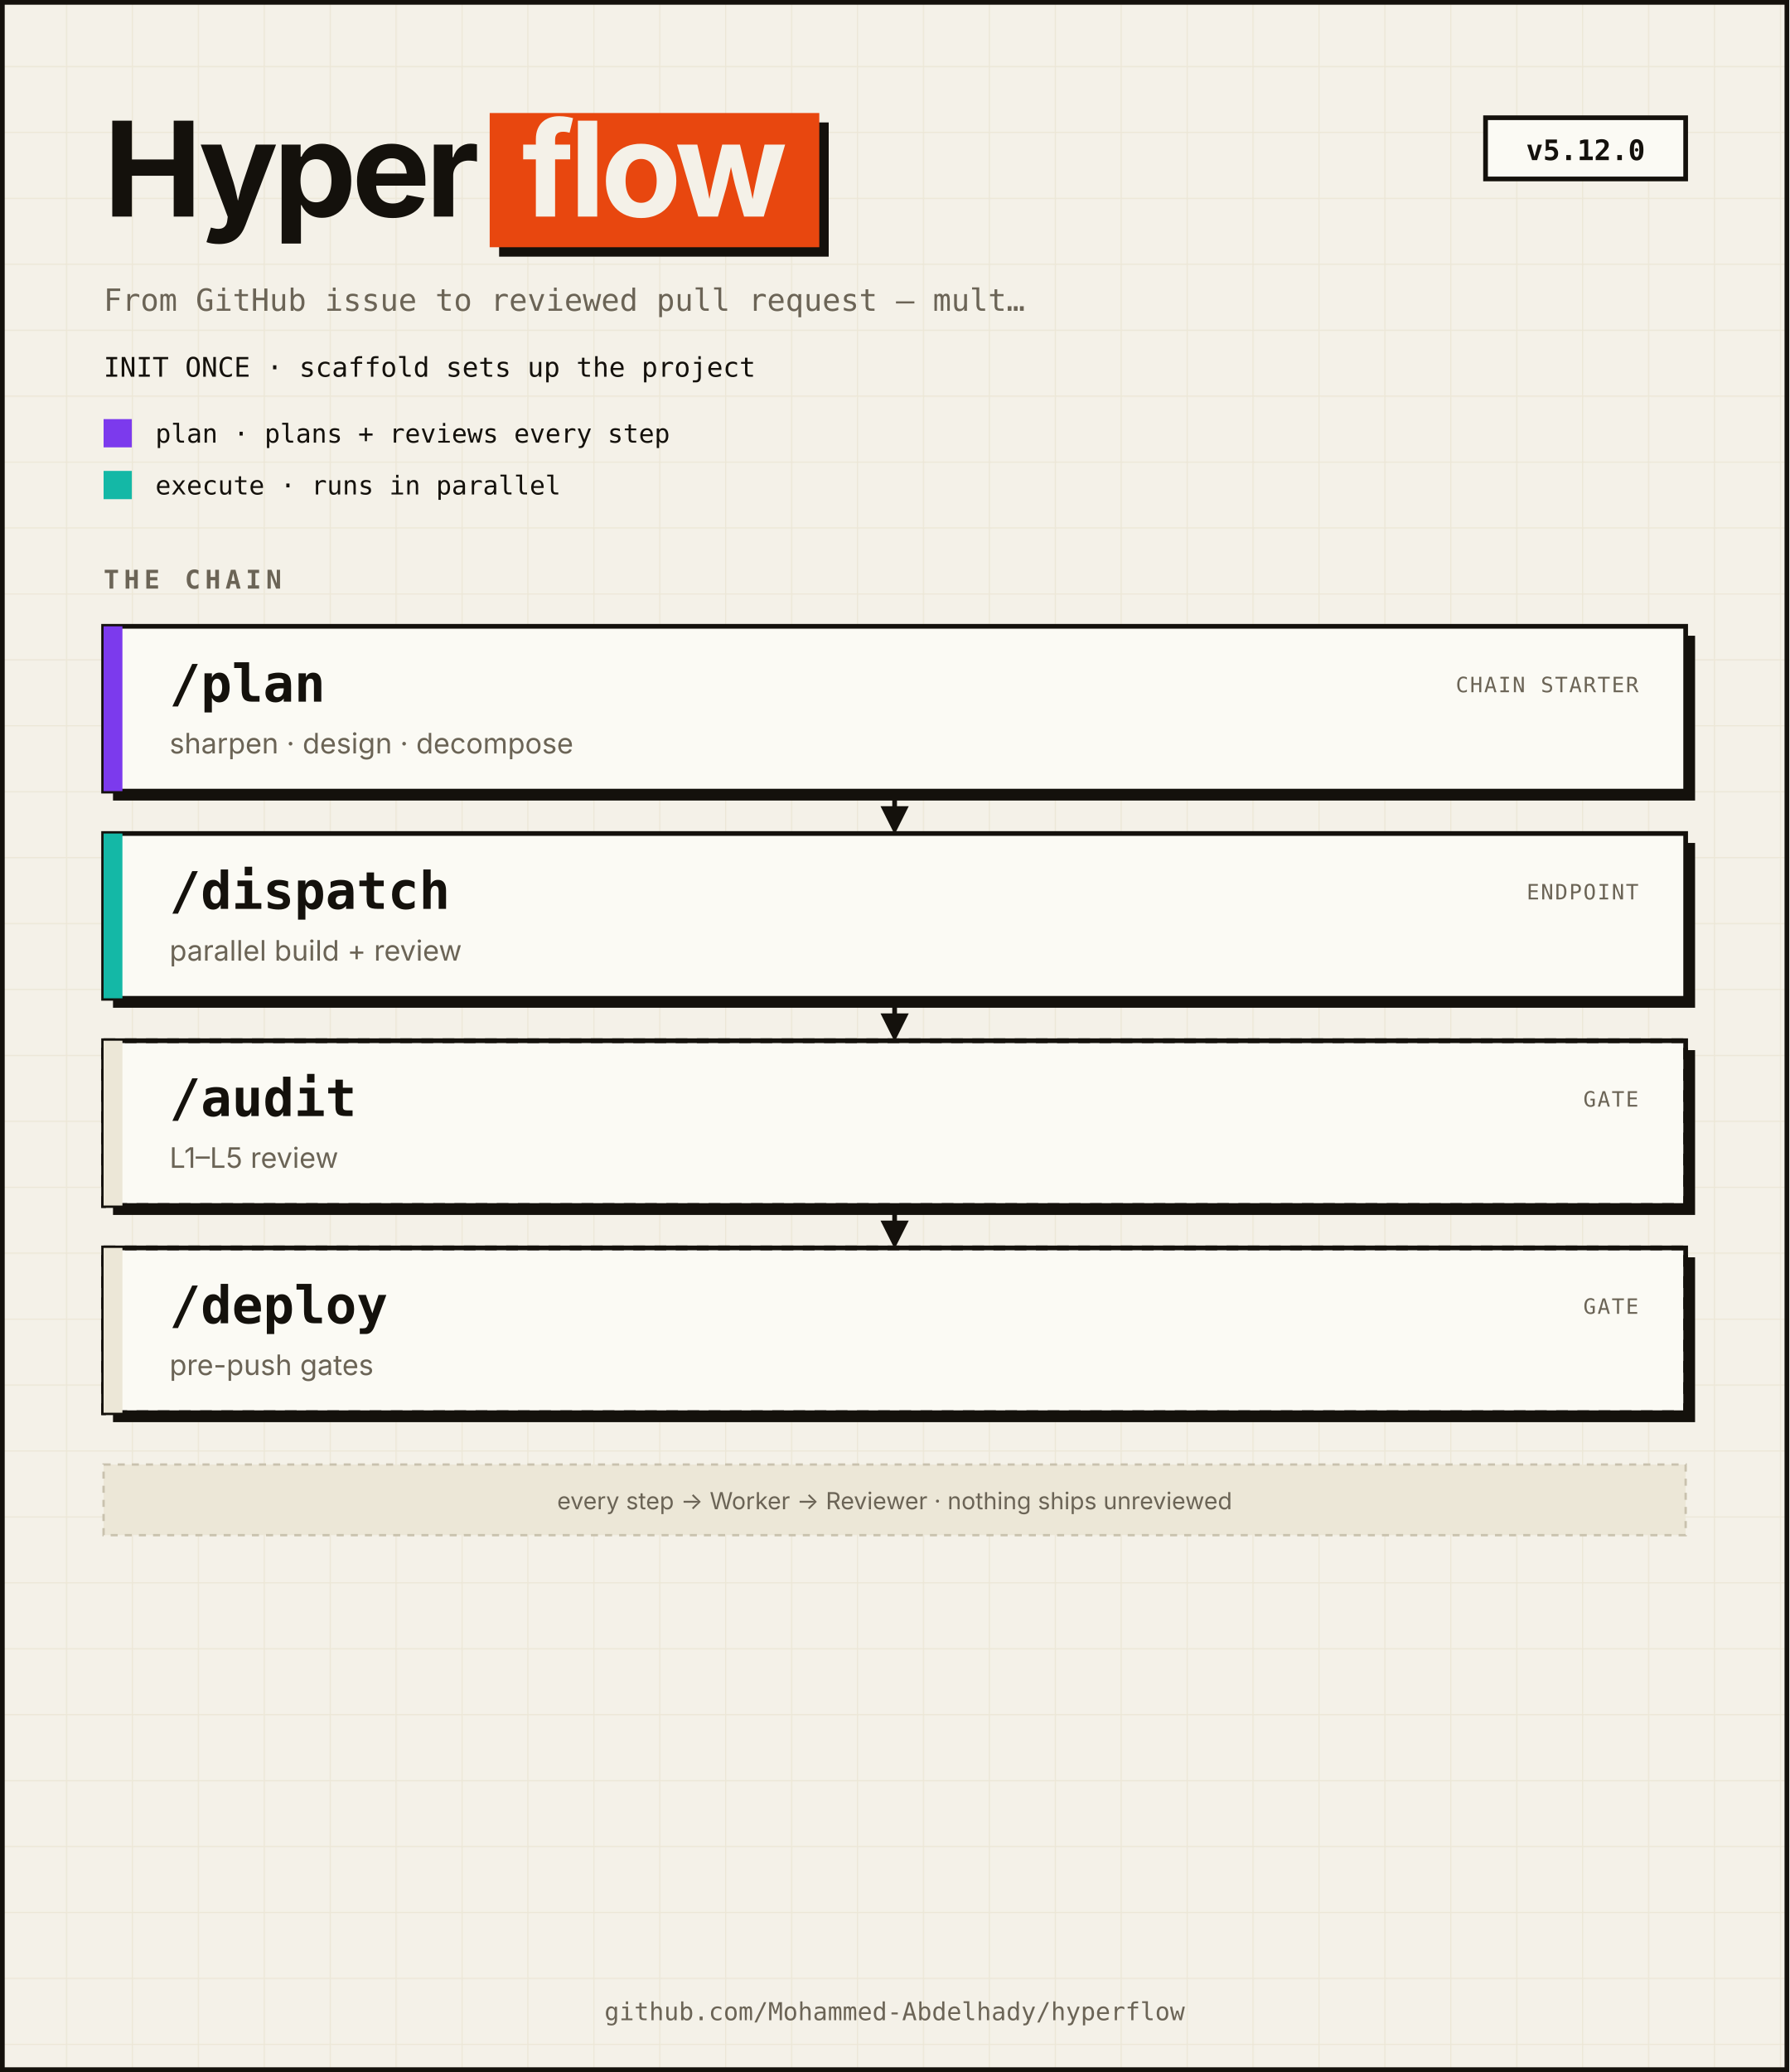
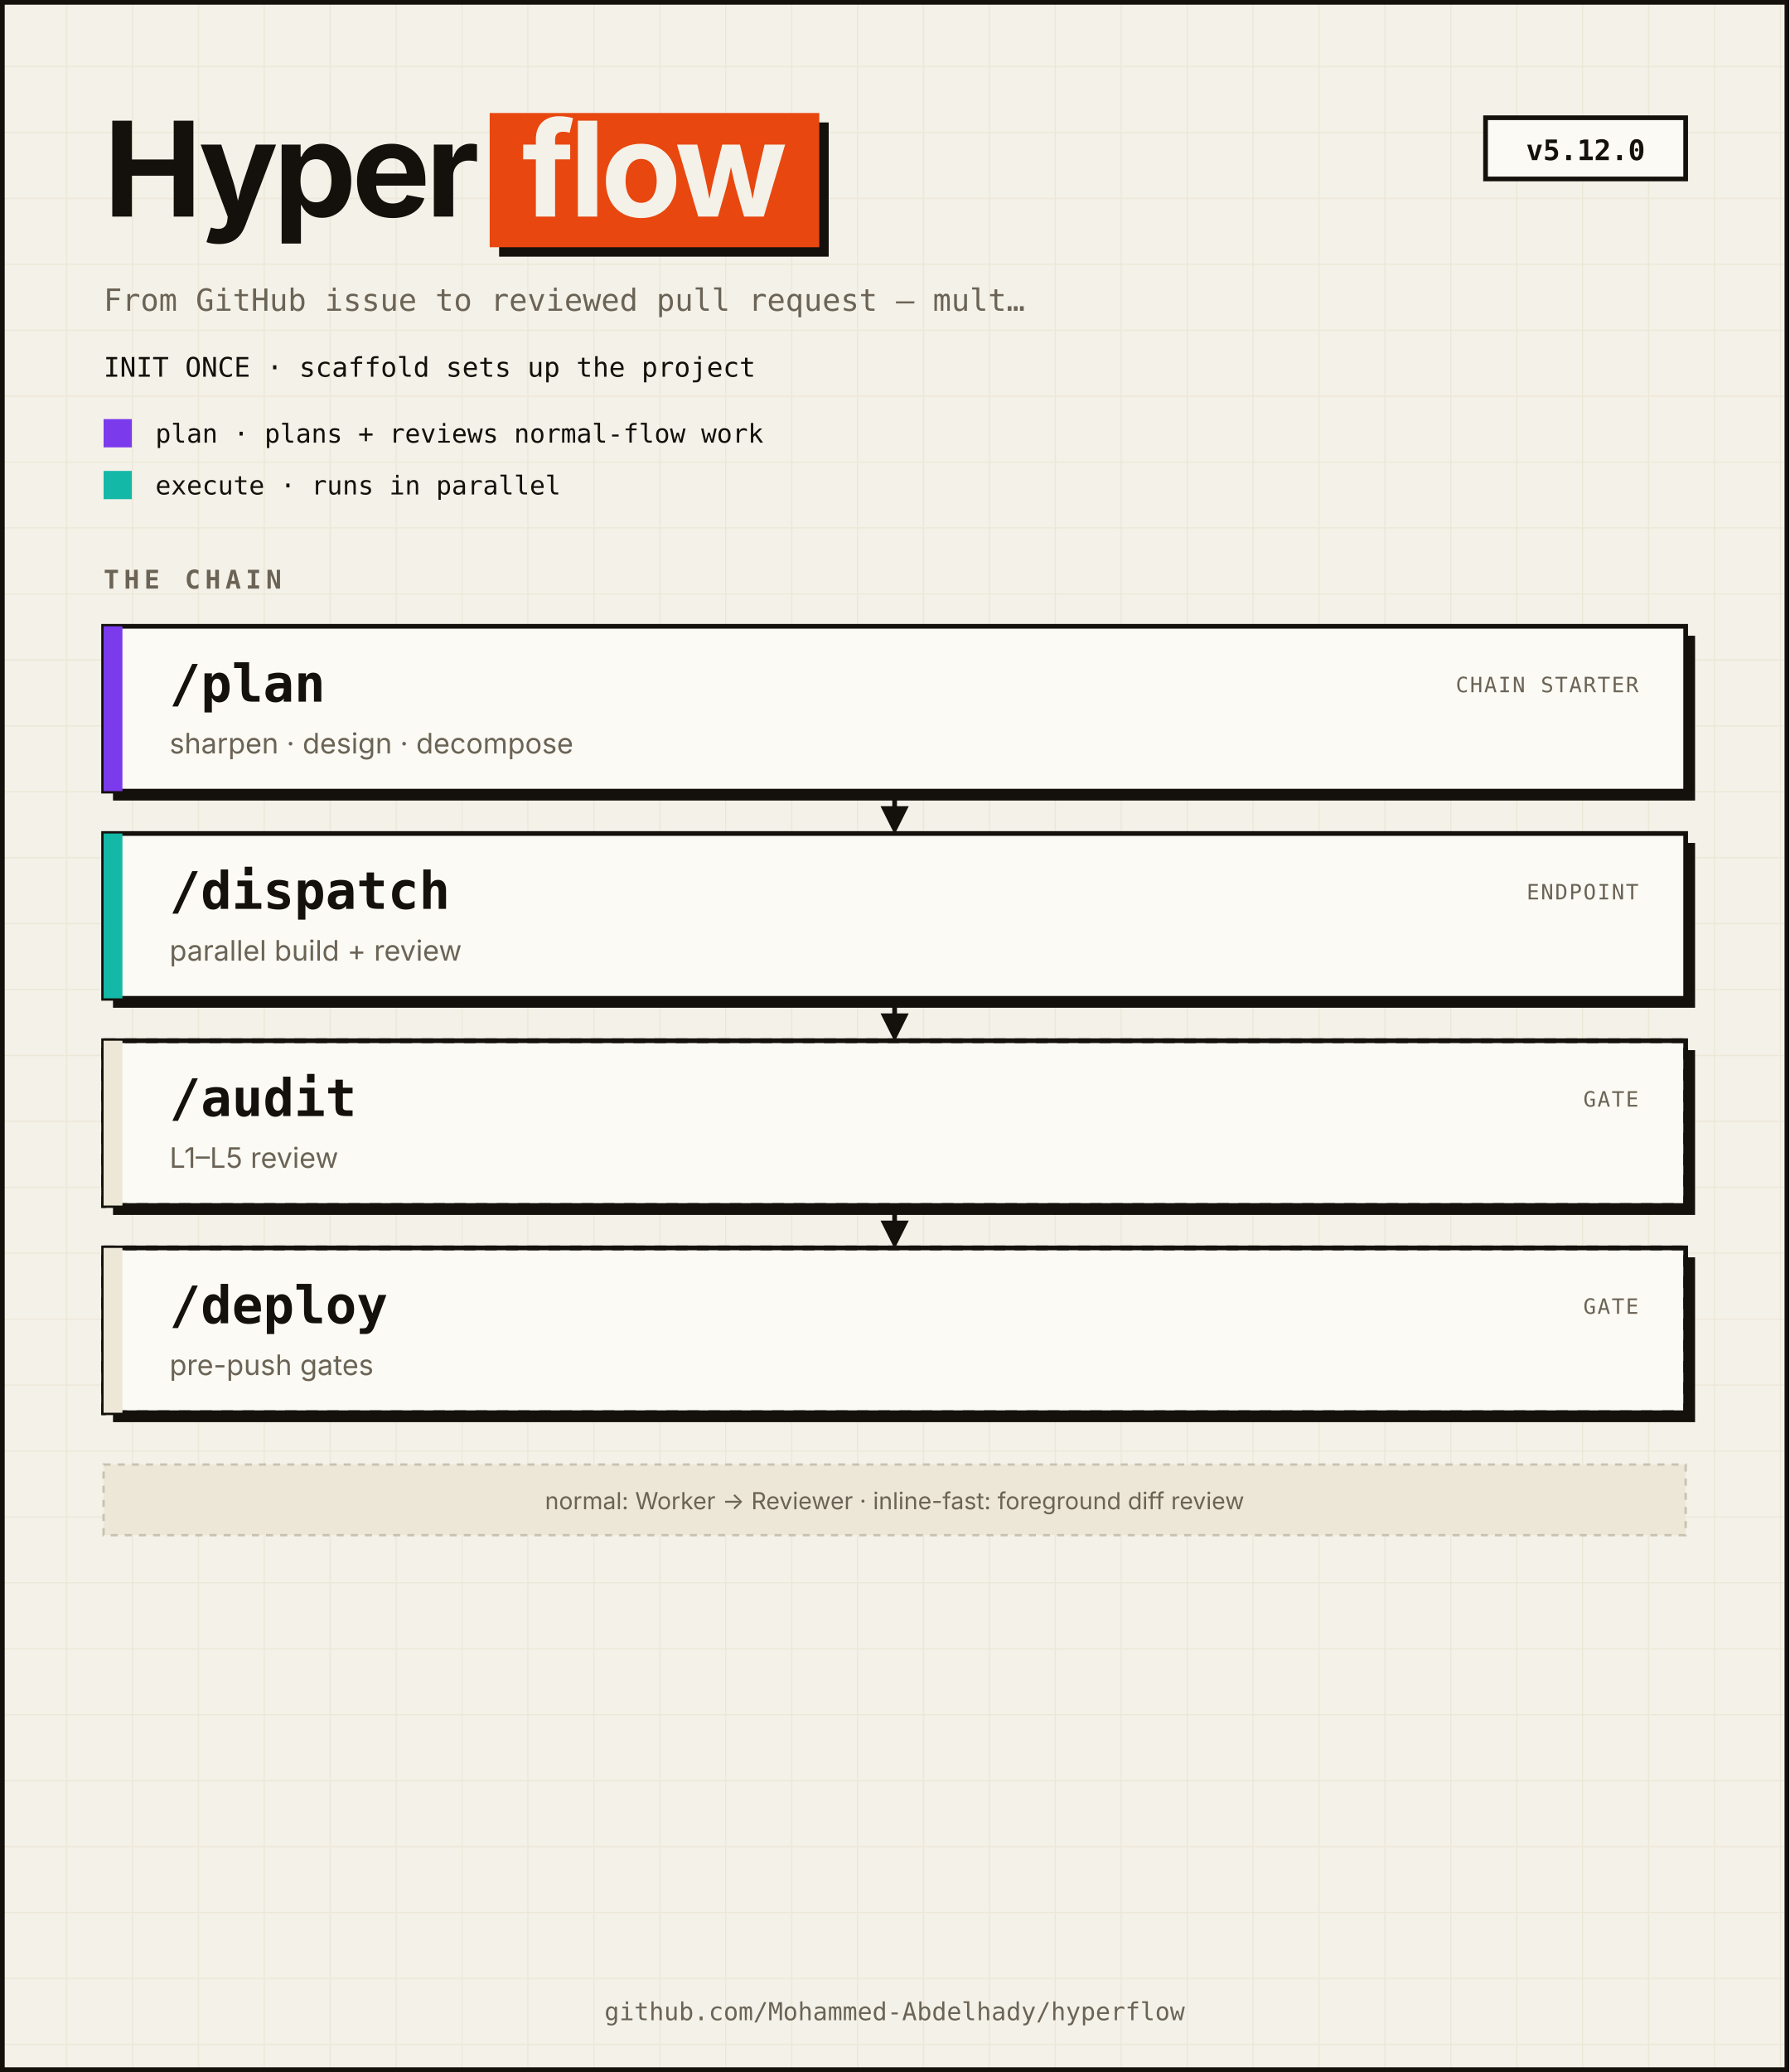
<svg xmlns="http://www.w3.org/2000/svg" viewBox="0 0 760 880" width="760" height="880" role="img" aria-labelledby="t d" font-family="'Space Grotesk', ui-sans-serif, -apple-system, BlinkMacSystemFont, system-ui, sans-serif">
  <defs>
    <pattern id="grid" width="28" height="28" patternUnits="userSpaceOnUse">
      <path d="M28 0 L0 0 0 28" fill="none" stroke="#ECE7D7" stroke-width="1" />
    </pattern>
    <marker id="arr" viewBox="0 0 10 10" refX="8" refY="5" markerWidth="6" markerHeight="6" orient="auto">
      <path d="M0,0 L10,5 L0,10 Z" fill="#14110C" />
    </marker>
  </defs>
  <rect x="0" y="0" width="760" height="880" fill="#F4F1E8" />
  <rect x="0" y="0" width="760" height="880" fill="url(#grid)" />
  <rect x="1" y="1" width="758" height="878" fill="none" stroke="#14110C" stroke-width="2" />
  <text x="44" y="92" fill="#14110C" font-size="56" font-weight="700" text-anchor="start" letter-spacing="-2">Hyper</text>
  <rect x="212" y="52" width="140" height="57" fill="#14110C" />
  <rect x="208" y="48" width="140" height="57" fill="#E8470F" />
  <text x="278.0" y="92" fill="#F4F1E8" font-size="56" font-weight="700" text-anchor="middle" letter-spacing="-2">flow</text>
  <rect x="631" y="50" width="85" height="26" fill="#FBFAF4" stroke="#14110C" stroke-width="2" />
  <text x="673.5" y="68" fill="#14110C" font-size="12" font-weight="700" text-anchor="middle" font-family="'JetBrains Mono', ui-monospace, SFMono-Regular, Menlo, monospace">v5.12.0</text>
  <text x="44" y="132" fill="#6B6456" font-size="13" font-weight="400" text-anchor="start" font-family="'JetBrains Mono', ui-monospace, SFMono-Regular, Menlo, monospace">From GitHub issue to reviewed pull request — mult…</text>
  <text x="44" y="160" fill="#14110C" font-size="11.5" font-weight="400" text-anchor="start" font-family="'JetBrains Mono', ui-monospace, SFMono-Regular, Menlo, monospace">INIT ONCE · scaffold sets up the project</text>
  <rect x="44" y="178" width="12" height="12" fill="#7C3AED" />
-   <text x="66" y="188" fill="#14110C" font-size="11" font-weight="400" text-anchor="start" font-family="'JetBrains Mono', ui-monospace, SFMono-Regular, Menlo, monospace">plan · plans + reviews every step</text>
+   <text x="66" y="188" fill="#14110C" font-size="11" font-weight="400" text-anchor="start" font-family="'JetBrains Mono', ui-monospace, SFMono-Regular, Menlo, monospace">plan · plans + reviews normal-flow work</text>
  <rect x="44" y="200" width="12" height="12" fill="#14B8A6" />
  <text x="66" y="210" fill="#14110C" font-size="11" font-weight="400" text-anchor="start" font-family="'JetBrains Mono', ui-monospace, SFMono-Regular, Menlo, monospace">execute · runs in parallel</text>
  <text x="44" y="250" fill="#6B6456" font-size="11" font-weight="700" text-anchor="start" font-family="'JetBrains Mono', ui-monospace, SFMono-Regular, Menlo, monospace" letter-spacing="2">THE CHAIN</text>
  <rect x="48" y="270" width="672" height="70" fill="#14110C" />
  <rect x="44" y="266" width="672" height="70" fill="#FBFAF4" stroke="#14110C" stroke-width="2" />
  <rect x="44" y="266" width="8" height="70" fill="#7C3AED" />
  <text x="72" y="298" fill="#14110C" font-size="22" font-weight="700" text-anchor="start" font-family="'JetBrains Mono', ui-monospace, SFMono-Regular, Menlo, monospace">/plan</text>
  <text x="72" y="320" fill="#6B6456" font-size="12" font-weight="400" text-anchor="start">sharpen · design · decompose</text>
  <text x="696" y="294" fill="#6B6456" font-size="9" font-weight="400" text-anchor="end" font-family="'JetBrains Mono', ui-monospace, SFMono-Regular, Menlo, monospace" letter-spacing="0.6">CHAIN STARTER</text>
  <line x1="380.0" y1="338" x2="380.0" y2="352" stroke="#14110C" stroke-width="2" marker-end="url(#arr)" />
  <rect x="48" y="358" width="672" height="70" fill="#14110C" />
  <rect x="44" y="354" width="672" height="70" fill="#FBFAF4" stroke="#14110C" stroke-width="2" />
  <rect x="44" y="354" width="8" height="70" fill="#14B8A6" />
  <text x="72" y="386" fill="#14110C" font-size="22" font-weight="700" text-anchor="start" font-family="'JetBrains Mono', ui-monospace, SFMono-Regular, Menlo, monospace">/dispatch</text>
  <text x="72" y="408" fill="#6B6456" font-size="12" font-weight="400" text-anchor="start">parallel build + review</text>
  <text x="696" y="382" fill="#6B6456" font-size="9" font-weight="400" text-anchor="end" font-family="'JetBrains Mono', ui-monospace, SFMono-Regular, Menlo, monospace" letter-spacing="0.6">ENDPOINT</text>
  <line x1="380.0" y1="426" x2="380.0" y2="440" stroke="#14110C" stroke-width="2" marker-end="url(#arr)" />
  <rect x="48" y="446" width="672" height="70" fill="#14110C" />
  <rect x="44" y="442" width="672" height="70" fill="#FBFAF4" stroke="#14110C" stroke-width="2" />
  <rect x="44" y="442" width="672" height="70" fill="none" stroke="#14110C" stroke-width="2" stroke-dasharray="5 4" />
  <rect x="44" y="442" width="8" height="70" fill="#ECE7D7" />
  <text x="72" y="474" fill="#14110C" font-size="22" font-weight="700" text-anchor="start" font-family="'JetBrains Mono', ui-monospace, SFMono-Regular, Menlo, monospace">/audit</text>
  <text x="72" y="496" fill="#6B6456" font-size="12" font-weight="400" text-anchor="start">L1–L5 review</text>
  <text x="696" y="470" fill="#6B6456" font-size="9" font-weight="400" text-anchor="end" font-family="'JetBrains Mono', ui-monospace, SFMono-Regular, Menlo, monospace" letter-spacing="0.6">GATE</text>
  <line x1="380.0" y1="514" x2="380.0" y2="528" stroke="#14110C" stroke-width="2" marker-end="url(#arr)" />
  <rect x="48" y="534" width="672" height="70" fill="#14110C" />
  <rect x="44" y="530" width="672" height="70" fill="#FBFAF4" stroke="#14110C" stroke-width="2" />
  <rect x="44" y="530" width="672" height="70" fill="none" stroke="#14110C" stroke-width="2" stroke-dasharray="5 4" />
  <rect x="44" y="530" width="8" height="70" fill="#ECE7D7" />
  <text x="72" y="562" fill="#14110C" font-size="22" font-weight="700" text-anchor="start" font-family="'JetBrains Mono', ui-monospace, SFMono-Regular, Menlo, monospace">/deploy</text>
  <text x="72" y="584" fill="#6B6456" font-size="12" font-weight="400" text-anchor="start">pre-push gates</text>
  <text x="696" y="558" fill="#6B6456" font-size="9" font-weight="400" text-anchor="end" font-family="'JetBrains Mono', ui-monospace, SFMono-Regular, Menlo, monospace" letter-spacing="0.6">GATE</text>
  <rect x="44" y="622" width="672" height="30" fill="#ECE7D7" stroke="#C9C2AE" stroke-width="1" stroke-dasharray="3 3" />
-   <text x="380.0" y="641" fill="#6B6456" font-size="10" font-weight="400" text-anchor="middle">every step → Worker → Reviewer · nothing ships unreviewed</text>
+   <text x="380.0" y="641" fill="#6B6456" font-size="10" font-weight="400" text-anchor="middle">normal: Worker → Reviewer · inline-fast: foreground diff review</text>
  <text x="380.0" y="858" fill="#6B6456" font-size="10.5" font-weight="400" text-anchor="middle" font-family="'JetBrains Mono', ui-monospace, SFMono-Regular, Menlo, monospace">github.com/Mohammed-Abdelhady/hyperflow</text>
</svg>
